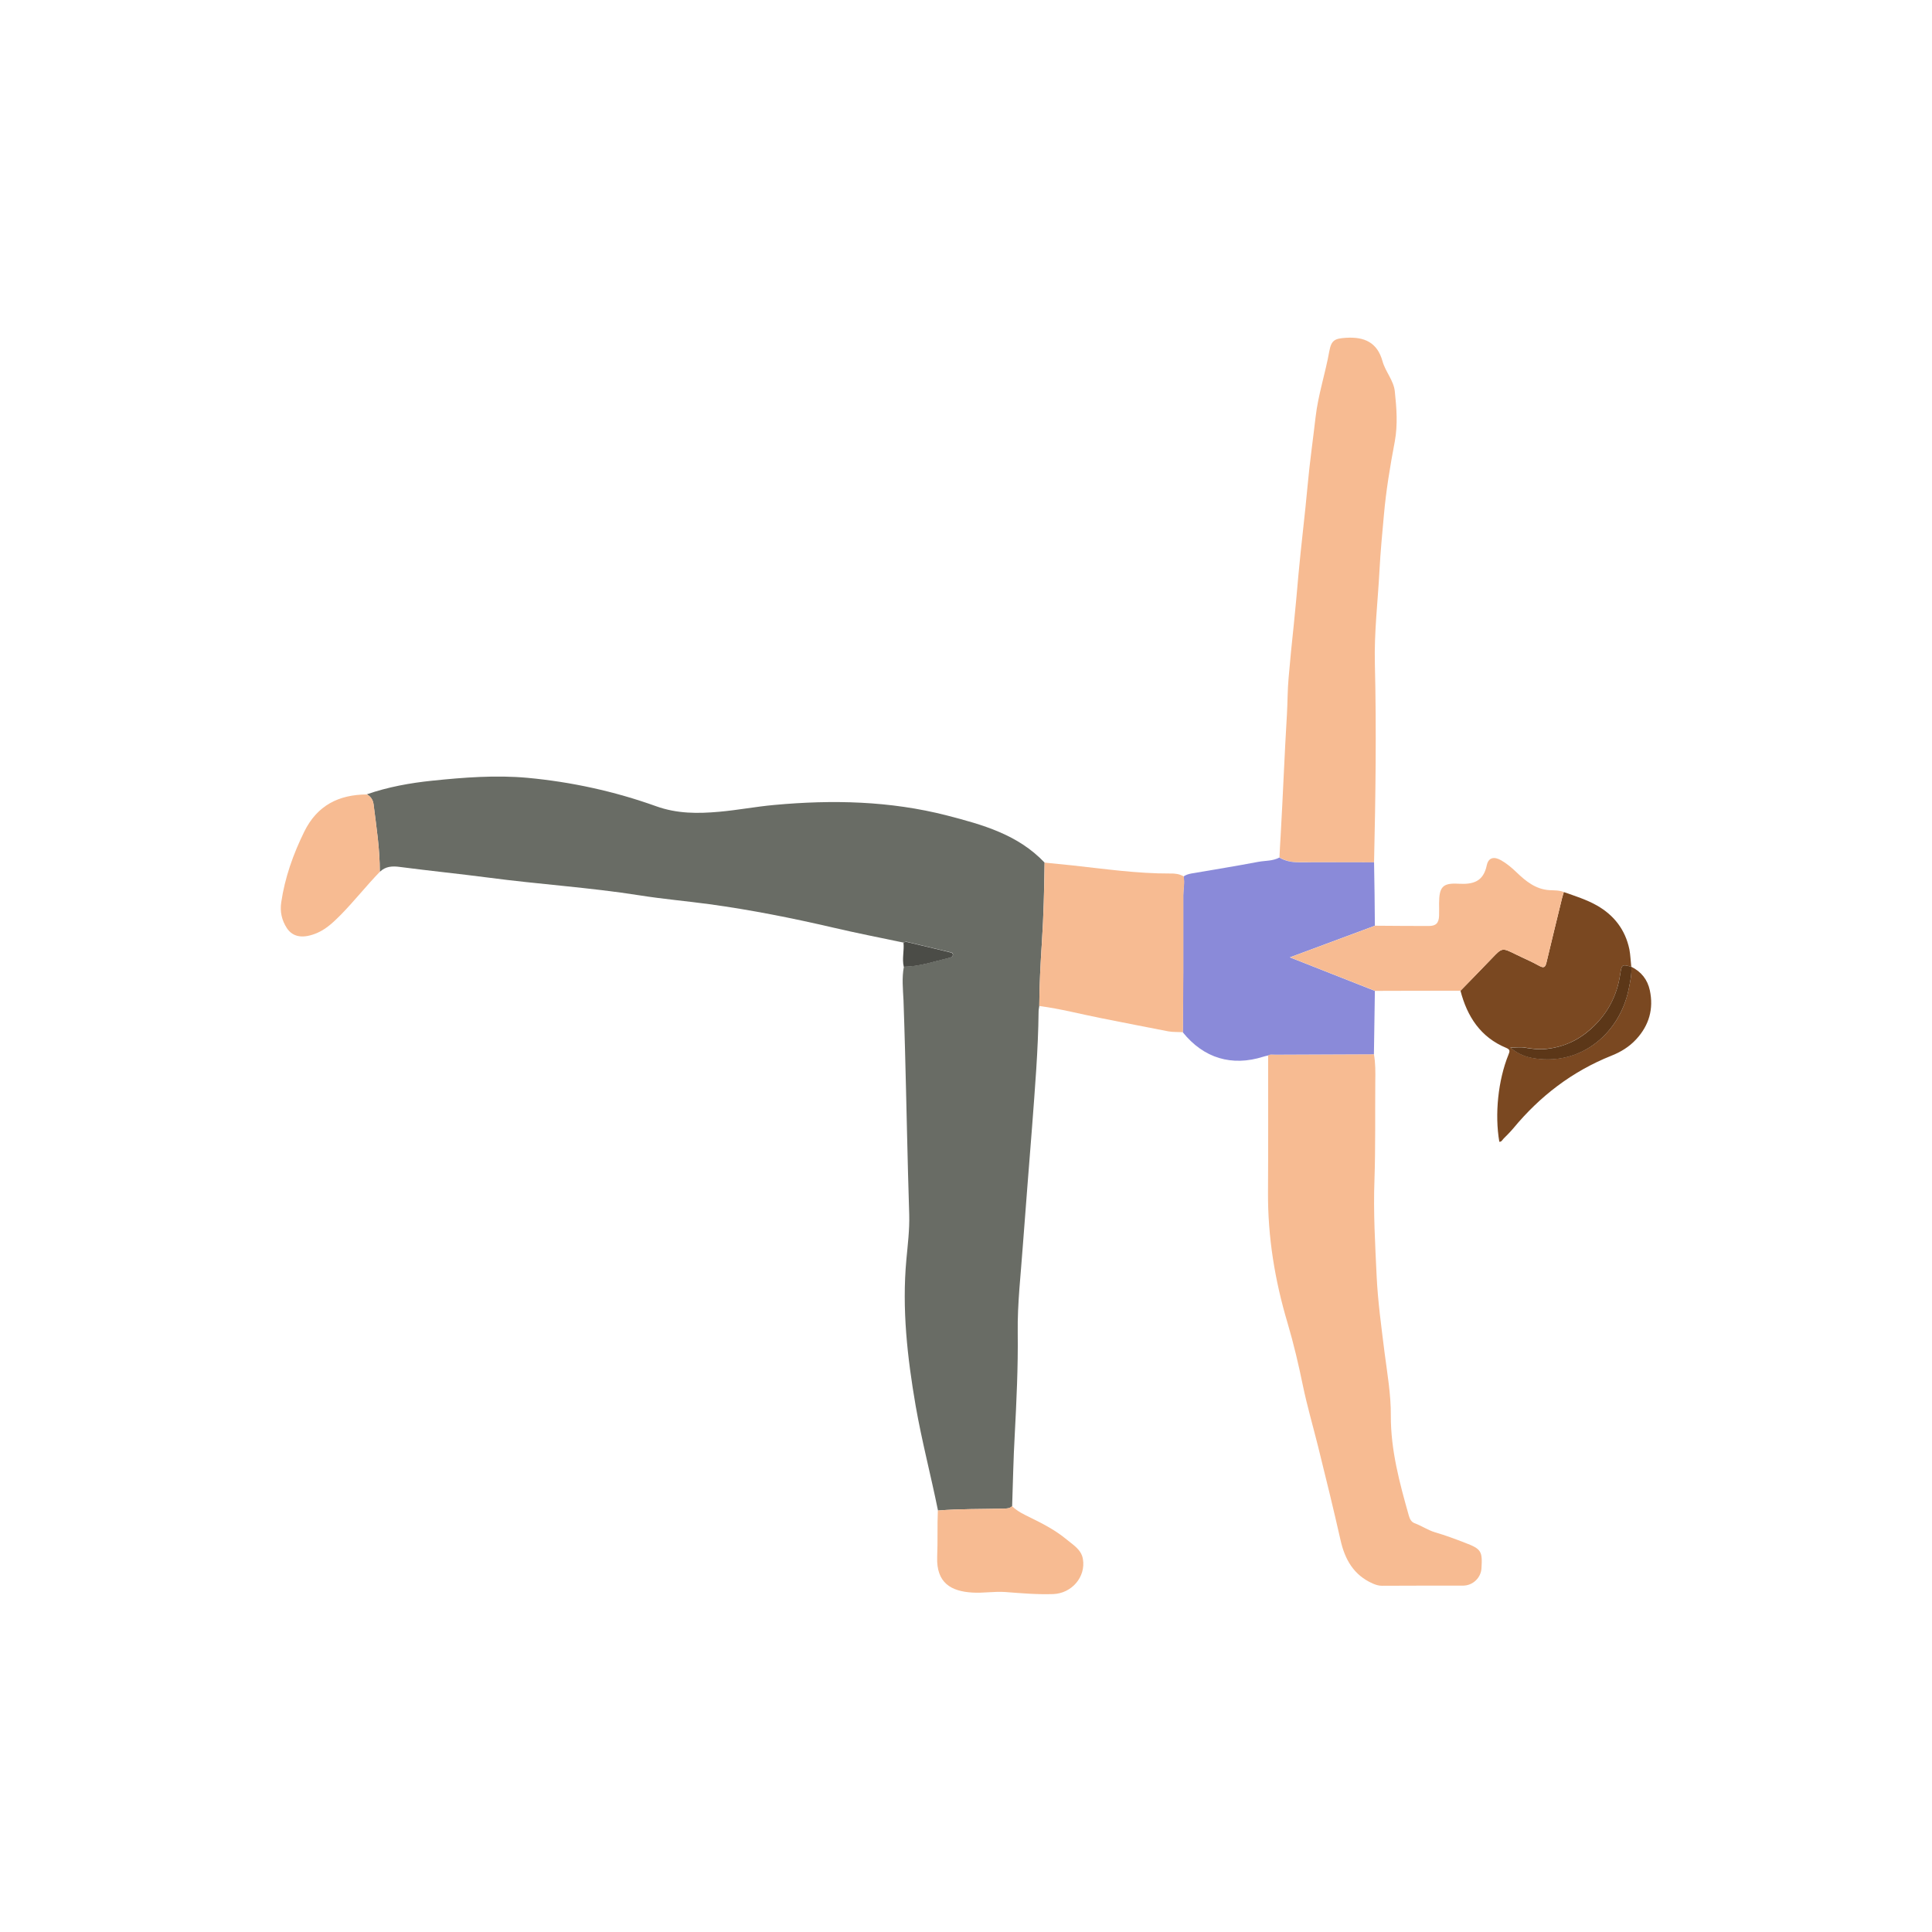
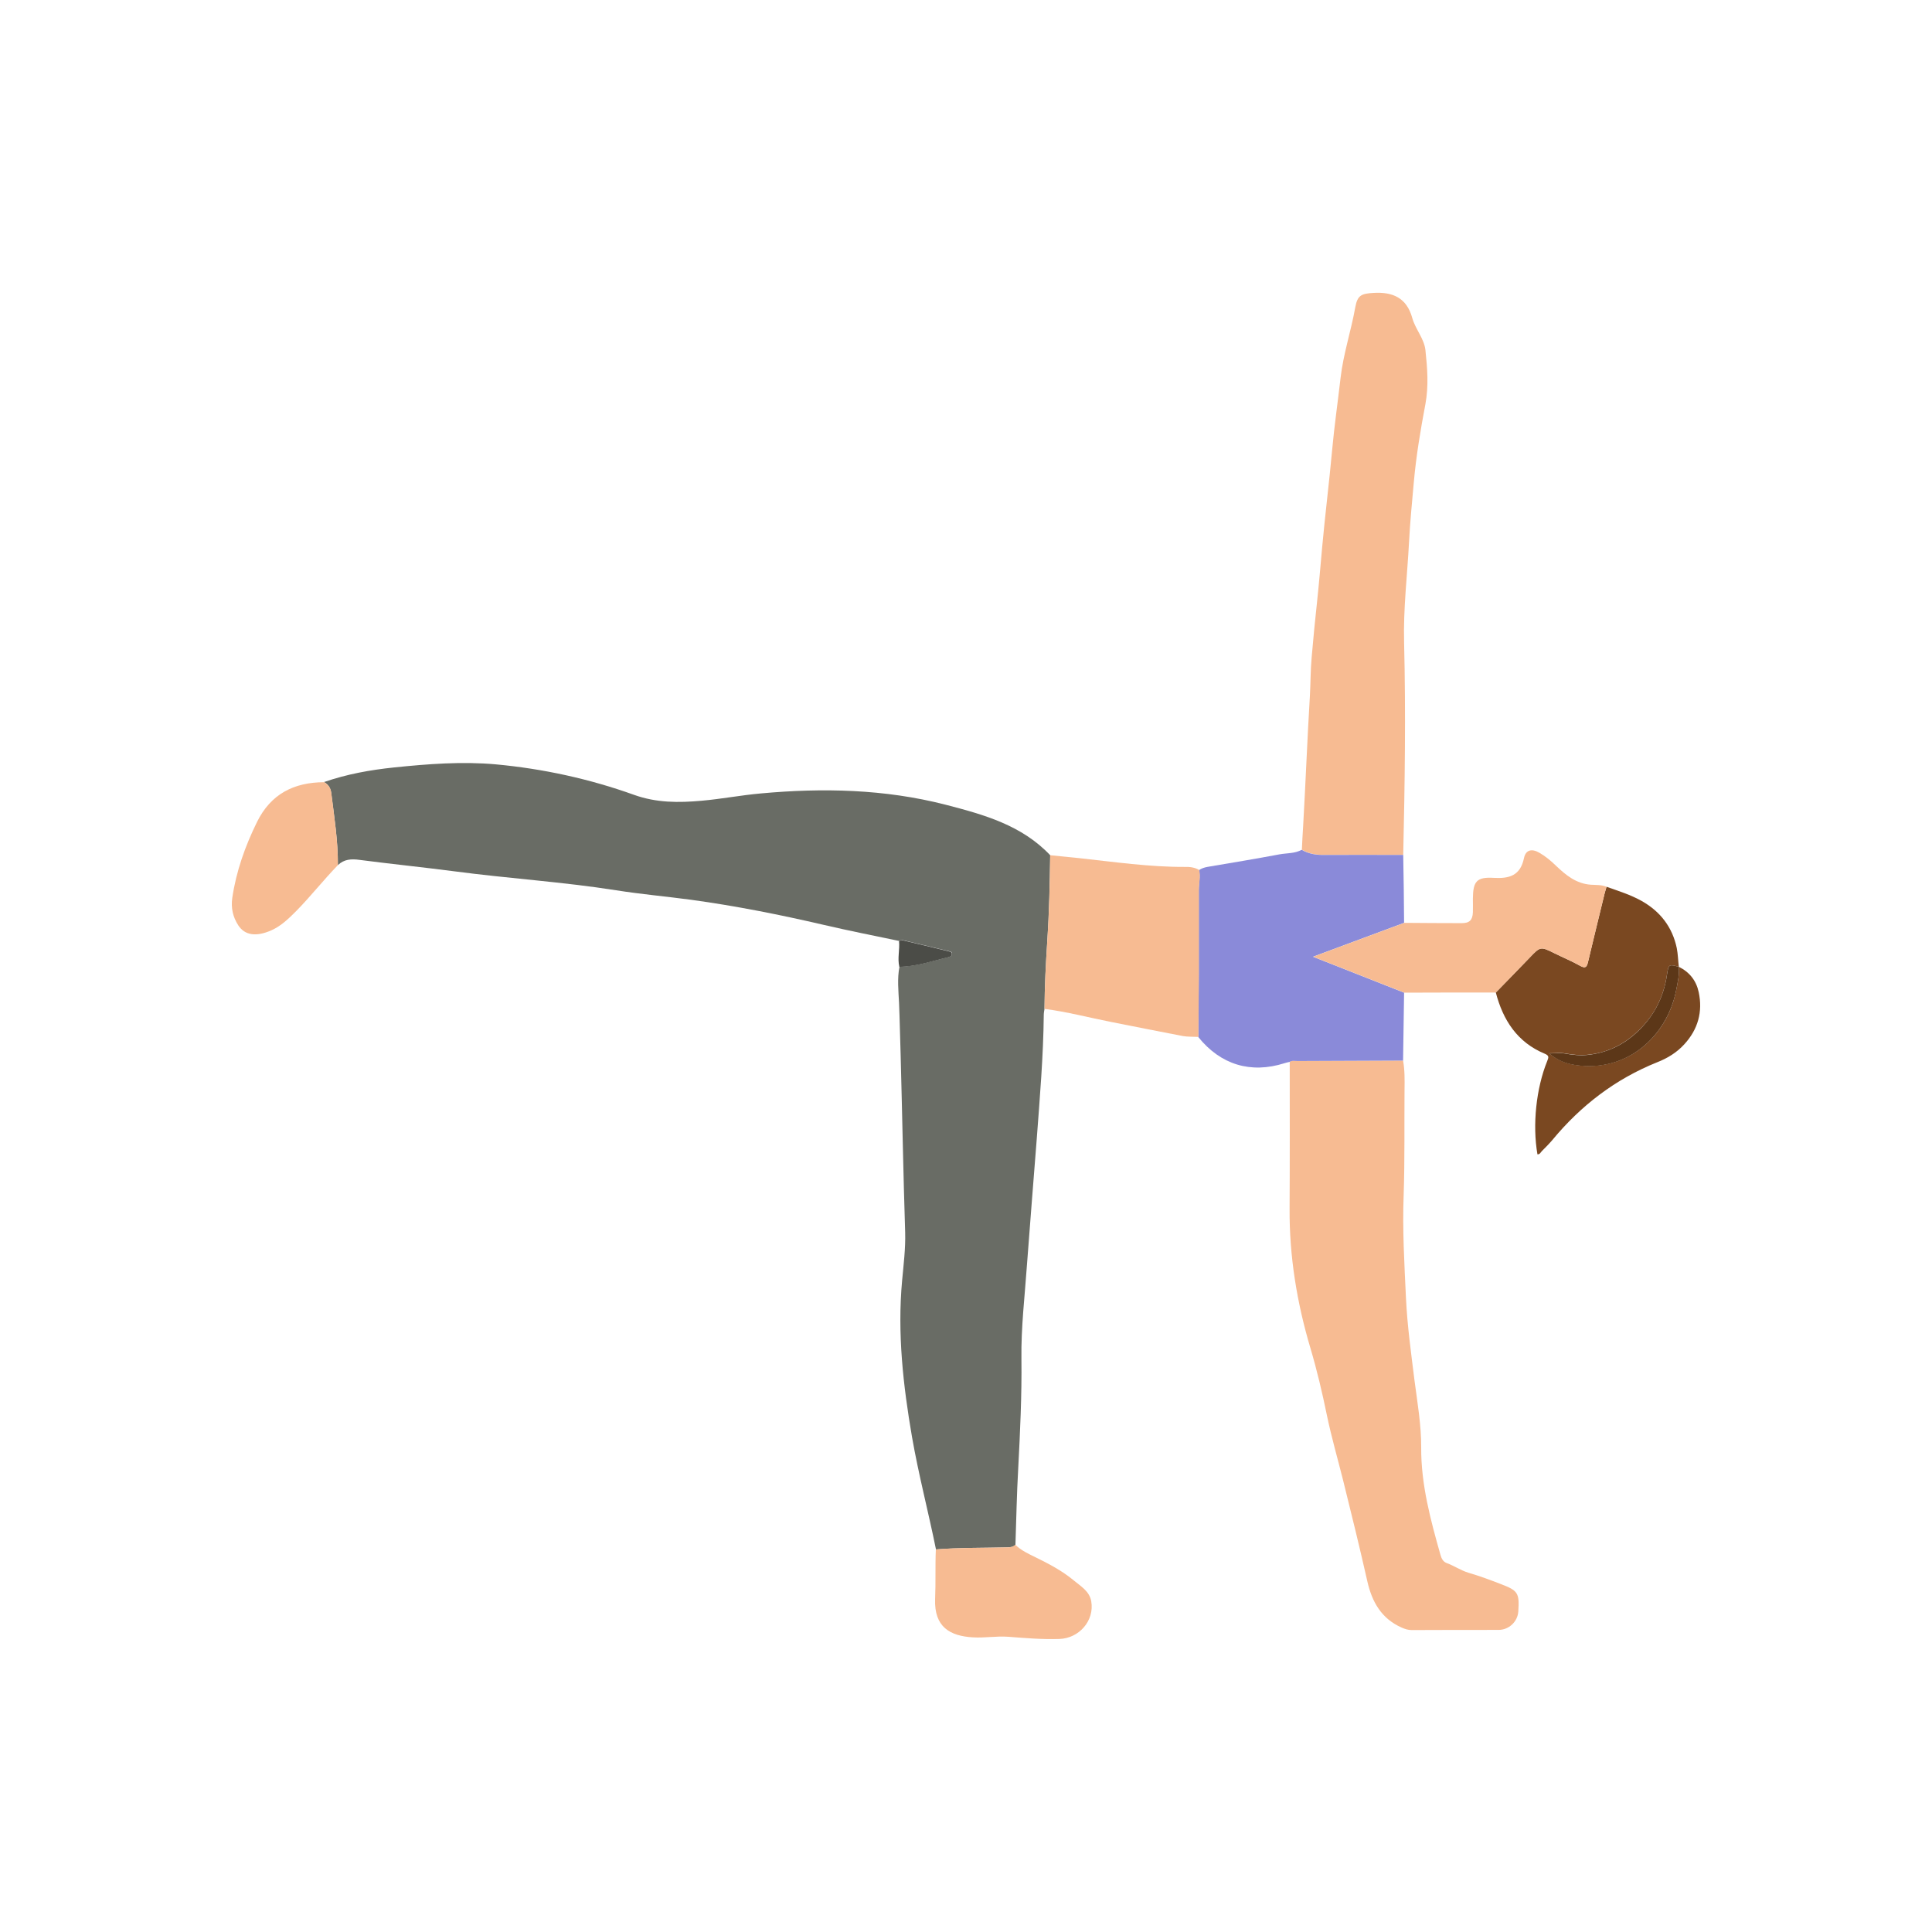
<svg xmlns="http://www.w3.org/2000/svg" width="500" height="500" viewBox="0 0 500 500" fill="none">
-   <path d="M98.285 225.641C99.767 224.194 101.531 224.089 103.542 224.371C111.127 225.359 118.782 226.135 126.367 227.122C139.385 228.851 152.508 229.662 165.491 231.709C171.488 232.661 177.556 233.19 183.588 234.002C194.384 235.483 205.038 237.6 215.656 240.07C221.689 241.481 227.792 242.68 233.86 243.95C234.072 243.88 234.354 243.668 234.53 243.703C238.34 244.621 242.186 245.538 245.996 246.455C246.278 246.526 246.631 246.596 246.631 246.984C246.666 247.549 246.208 247.725 245.819 247.831C241.868 248.748 238.023 250.124 233.931 250.159C233.366 253.052 233.684 255.98 233.825 258.873C234.001 263.071 234.072 267.269 234.213 271.467C234.601 285.755 234.848 300.078 235.306 314.366C235.412 318.282 234.918 322.162 234.566 326.008C233.401 338.743 234.813 351.267 236.965 363.791C238.552 372.893 240.916 381.853 242.75 390.92C248.395 390.461 254.075 390.567 259.754 390.426C260.495 390.391 261.342 390.426 261.942 389.791C262.153 383.652 262.259 377.514 262.612 371.376C263.071 362.556 263.494 353.736 263.388 344.917C263.282 337.297 264.199 329.712 264.729 322.127C265.469 312.002 266.316 301.842 267.092 291.717C267.833 281.769 268.68 271.82 268.786 261.801C268.786 261.307 268.891 260.849 268.962 260.355C268.997 254.887 269.28 249.418 269.632 243.985C270.091 237.071 270.232 230.156 270.338 223.242C263.459 215.974 254.322 213.434 245.043 211.036C230.332 207.261 215.41 206.943 200.416 208.319C195.654 208.742 190.926 209.66 186.128 210.083C180.625 210.577 175.227 210.612 169.759 208.637C159.035 204.791 147.851 202.357 136.492 201.299C128.307 200.558 120.052 201.193 111.868 202.04C106.082 202.639 100.437 203.662 94.934 205.567C95.957 206.132 96.522 207.014 96.663 208.143C97.403 213.999 98.321 219.785 98.285 225.641Z" fill="#696C65" />
-   <path d="M328.194 273.125C328.194 284.944 328.229 296.762 328.159 308.58C328.088 320.116 329.923 331.335 333.204 342.342C334.791 347.704 336.061 353.101 337.19 358.605C338.284 363.861 339.801 369.083 341.106 374.304C343.117 382.383 345.093 390.461 346.927 398.575C348.056 403.585 350.314 407.607 355.217 409.794C356.029 410.147 356.77 410.394 357.652 410.394C364.637 410.358 371.622 410.358 378.642 410.358C381.147 410.358 383.264 408.347 383.405 405.878C383.687 401.433 383.334 400.868 379.171 399.281C376.631 398.293 374.056 397.341 371.41 396.564C369.505 396 367.918 394.871 366.083 394.201C365.236 393.883 364.848 393.107 364.601 392.225C362.203 383.758 359.909 375.292 359.945 366.331C359.98 360.863 359.027 355.465 358.322 350.032C357.511 343.471 356.593 336.909 356.276 330.312C355.888 321.986 355.394 313.66 355.711 305.335C355.994 296.868 355.852 288.401 355.923 279.934C355.958 277.571 355.994 275.172 355.57 272.843C347.068 272.879 338.601 272.914 330.099 272.949C329.499 272.914 328.829 272.737 328.194 273.125Z" fill="#F7BB92" />
-   <path d="M355.606 223.171C355.994 206.061 356.241 188.951 355.817 171.841C355.606 163.657 356.593 155.613 357.017 147.499C357.264 142.772 357.722 138.045 358.146 133.353C358.71 126.932 359.769 120.582 360.968 114.267C361.779 109.857 361.427 105.553 360.968 101.214C360.651 98.427 358.534 96.169 357.793 93.488C356.452 88.62 353.101 87.138 348.409 87.42C345.446 87.597 344.564 88.02 344.034 90.842C343.011 96.593 341.142 102.131 340.471 107.952C339.801 113.808 338.954 119.629 338.425 125.486C337.72 133.282 336.732 141.043 336.026 148.84C335.638 153.144 335.285 157.413 334.827 161.716C334.333 166.303 333.874 170.889 333.486 175.475C333.204 178.544 333.239 181.649 333.063 184.753C332.428 195.196 332.04 205.638 331.44 216.08C331.334 218.021 331.193 219.961 331.123 221.901C332.675 222.819 334.368 223.171 336.167 223.136C342.659 223.136 349.15 223.171 355.606 223.171Z" fill="#F7BB92" />
-   <path d="M355.606 223.171C349.115 223.171 342.623 223.136 336.132 223.171C334.333 223.171 332.64 222.854 331.087 221.937C329.394 222.854 327.489 222.713 325.725 223.03C319.939 224.124 314.118 225.076 308.297 226.064C307.557 226.205 306.886 226.417 306.287 226.84C306.639 228.463 306.216 230.086 306.216 231.709C306.216 238.412 306.216 245.114 306.216 251.817C306.216 256.933 306.145 262.048 306.11 267.163C311.508 273.866 318.775 276.054 326.924 273.478C327.312 273.337 327.736 273.267 328.159 273.161C328.759 272.773 329.464 272.949 330.099 272.949C338.602 272.914 347.068 272.878 355.57 272.843C355.641 267.375 355.747 261.907 355.817 256.439C348.621 253.581 341.389 250.759 333.804 247.76C341.389 244.938 348.585 242.257 355.817 239.576C355.782 234.108 355.712 228.639 355.606 223.171Z" fill="#8A8AD9" />
-   <path d="M422.176 250.195C421.999 248.678 421.964 247.161 421.682 245.679C420.624 240.634 417.731 236.86 413.25 234.32C410.569 232.803 407.606 231.885 404.713 230.862C404.572 231.391 404.395 231.921 404.254 232.45C402.914 237.989 401.538 243.527 400.233 249.066C399.95 250.301 399.598 250.653 398.328 249.948C396.317 248.819 394.165 247.937 392.119 246.914C388.767 245.256 388.732 245.256 386.086 248.043C383.405 250.865 380.653 253.617 377.972 256.404C379.701 263.071 383.158 268.434 389.79 271.185C390.884 271.644 390.743 272.067 390.39 272.949C387.709 279.546 386.792 288.401 388.026 295.492C388.626 295.527 388.802 294.998 389.12 294.681C389.967 293.834 390.849 292.952 391.625 292.035C398.539 283.674 406.865 277.289 416.99 273.232C419.424 272.279 421.682 270.903 423.481 268.928C426.797 265.329 427.997 261.061 426.974 256.298C426.374 253.511 424.751 251.465 422.176 250.195C422.352 252.206 421.858 254.181 421.47 256.122C419.248 266.987 409.687 275.736 397.234 273.902C395.082 273.584 392.965 272.879 390.849 271.08C392.436 271.08 393.6 270.903 394.694 271.115C396.528 271.432 398.328 271.644 400.233 271.432C404.642 270.974 408.382 269.245 411.663 266.317C415.967 262.507 418.507 257.744 419.318 252.029C419.706 249.525 419.812 249.56 422.176 250.195Z" fill="#7A4821" />
-   <path d="M306.145 267.128C306.18 262.013 306.216 256.897 306.251 251.782C306.251 245.079 306.251 238.376 306.251 231.673C306.251 230.05 306.674 228.428 306.322 226.805C305.228 226.17 304.064 226.029 302.829 226.064C294.292 226.099 285.825 224.865 277.358 223.947C275.03 223.7 272.666 223.489 270.338 223.242C270.267 230.156 270.091 237.071 269.632 243.985C269.279 249.454 268.997 254.886 268.962 260.355C274.43 261.06 279.722 262.471 285.119 263.53C290.87 264.658 296.62 265.823 302.37 266.916C303.57 267.128 304.875 267.057 306.145 267.128Z" fill="#F7BB92" />
-   <path d="M377.972 256.404C380.688 253.617 383.405 250.865 386.086 248.043C388.732 245.256 388.767 245.256 392.119 246.914C394.2 247.937 396.317 248.819 398.328 249.948C399.562 250.618 399.915 250.3 400.233 249.066C401.538 243.527 402.914 237.988 404.254 232.45C404.395 231.92 404.536 231.391 404.713 230.862C403.513 230.368 402.208 230.439 400.938 230.368C397.41 230.121 394.906 228.075 392.507 225.782C391.272 224.583 389.967 223.489 388.485 222.642C386.65 221.584 385.204 221.937 384.781 223.912C383.899 228.181 381.253 228.922 377.443 228.71C373.35 228.463 372.468 229.557 372.433 233.72C372.433 234.813 372.468 235.907 372.433 237.001C372.363 238.906 371.622 239.646 369.752 239.646C365.131 239.646 360.509 239.611 355.888 239.576C348.691 242.257 341.459 244.938 333.874 247.76C341.459 250.759 348.656 253.581 355.888 256.439C363.226 256.404 370.599 256.404 377.972 256.404Z" fill="#F7BB92" />
-   <path d="M261.906 389.791C261.307 390.426 260.46 390.426 259.719 390.426C254.039 390.567 248.36 390.461 242.715 390.92C242.539 394.906 242.715 398.928 242.539 402.915C242.292 409.688 246.172 411.84 251.676 412.157C254.533 412.334 257.32 411.805 260.213 412.016C264.305 412.334 268.468 412.687 272.596 412.546C277.323 412.369 281.063 408.136 280.251 403.444C279.828 401.01 277.711 399.81 276.018 398.399C273.266 396.106 270.056 394.412 266.81 392.825C265.081 391.978 263.318 391.167 261.906 389.791Z" fill="#F7BB92" />
-   <path d="M98.285 225.641C98.32 219.749 97.403 213.964 96.698 208.178C96.556 207.049 95.992 206.167 94.969 205.603C87.666 205.638 82.092 208.425 78.741 215.234C75.883 221.054 73.731 227.087 72.779 233.543C72.426 235.942 72.92 238.164 74.225 240.175C75.813 242.61 78.564 242.998 82.234 241.375C84.597 240.316 86.396 238.553 88.231 236.718C91.723 233.155 94.793 229.239 98.285 225.641Z" fill="#F7BB92" />
-   <path d="M233.896 250.194C238.023 250.159 241.868 248.783 245.784 247.866C246.172 247.76 246.631 247.584 246.596 247.019C246.56 246.631 246.243 246.561 245.961 246.49C242.151 245.573 238.305 244.62 234.495 243.738C234.284 243.703 234.037 243.88 233.825 243.985C234.037 246.032 233.402 248.113 233.896 250.194Z" fill="#4B4C47" />
-   <path d="M422.176 250.195C419.812 249.56 419.707 249.524 419.319 252.064C418.507 257.779 415.932 262.542 411.663 266.352C408.418 269.245 404.643 270.974 400.233 271.467C398.328 271.679 396.529 271.467 394.694 271.15C393.601 270.938 392.436 271.115 390.849 271.115C392.966 272.914 395.047 273.619 397.234 273.937C409.688 275.771 419.213 266.987 421.471 256.157C421.859 254.181 422.352 252.205 422.176 250.195Z" fill="#5C3718" />
+   <path d="M87.444 223.901C89.031 222.351 90.921 222.238 93.076 222.54C101.203 223.599 109.405 224.43 117.532 225.489C131.48 227.341 145.541 228.21 159.451 230.403C165.877 231.423 172.379 231.99 178.842 232.86C190.409 234.447 201.824 236.715 213.202 239.361C219.666 240.873 226.205 242.158 232.707 243.519C232.933 243.443 233.236 243.217 233.425 243.254C237.507 244.237 241.627 245.22 245.709 246.203C246.012 246.278 246.39 246.354 246.39 246.77C246.428 247.375 245.936 247.564 245.52 247.677C241.287 248.66 237.167 250.134 232.782 250.172C232.177 253.271 232.518 256.409 232.669 259.508C232.858 264.006 232.933 268.504 233.085 273.002C233.5 288.311 233.765 303.658 234.256 318.966C234.37 323.162 233.84 327.32 233.463 331.44C232.215 345.086 233.727 358.505 236.033 371.923C237.734 381.675 240.266 391.277 242.232 400.991C248.28 400.5 254.366 400.613 260.451 400.462C261.245 400.424 262.152 400.462 262.795 399.781C263.022 393.204 263.135 386.627 263.513 380.05C264.004 370.6 264.458 361.15 264.345 351.701C264.231 343.536 265.214 335.409 265.781 327.282C266.575 316.434 267.482 305.548 268.313 294.699C269.107 284.04 270.014 273.38 270.128 262.645C270.128 262.116 270.241 261.625 270.317 261.096C270.355 255.237 270.657 249.378 271.035 243.557C271.526 236.148 271.678 228.739 271.791 221.331C264.42 213.544 254.63 210.823 244.689 208.252C228.927 204.208 212.937 203.868 196.873 205.342C191.77 205.795 186.705 206.778 181.564 207.232C175.667 207.761 169.884 207.799 164.025 205.682C152.534 201.562 140.552 198.954 128.38 197.82C119.611 197.026 110.766 197.706 101.997 198.613C95.797 199.256 89.749 200.352 83.853 202.393C84.949 202.998 85.554 203.943 85.705 205.153C86.499 211.427 87.482 217.626 87.444 223.901Z" fill="#696C65" />
+   <path d="M333.782 274.779C333.782 287.442 333.82 300.105 333.744 312.768C333.668 325.128 335.634 337.148 339.149 348.942C340.85 354.687 342.211 360.471 343.421 366.367C344.592 371.999 346.218 377.594 347.616 383.188C349.771 391.844 351.888 400.5 353.853 409.194C355.063 414.561 357.482 418.87 362.736 421.214C363.605 421.592 364.399 421.857 365.344 421.857C372.828 421.819 380.313 421.819 387.835 421.819C390.518 421.819 392.786 419.664 392.938 417.018C393.24 412.256 392.862 411.651 388.402 409.95C385.68 408.891 382.921 407.871 380.086 407.039C378.045 406.434 376.344 405.225 374.378 404.507C373.471 404.167 373.055 403.335 372.791 402.39C370.22 393.318 367.763 384.246 367.801 374.645C367.839 368.786 366.818 363.003 366.062 357.182C365.193 350.151 364.21 343.121 363.87 336.052C363.454 327.131 362.925 318.211 363.265 309.29C363.568 300.218 363.416 291.147 363.492 282.075C363.53 279.542 363.568 276.972 363.114 274.477C354.004 274.515 344.933 274.553 335.823 274.59C335.18 274.553 334.462 274.364 333.782 274.779Z" fill="#F7BB92" />
+   <path d="M363.153 221.255C363.568 202.923 363.833 184.59 363.379 166.257C363.153 157.488 364.211 148.87 364.665 140.176C364.929 135.111 365.421 130.046 365.874 125.018C366.479 118.139 367.613 111.335 368.898 104.569C369.768 99.844 369.39 95.232 368.898 90.583C368.558 87.597 366.29 85.178 365.496 82.305C364.06 77.089 360.469 75.501 355.442 75.803C352.266 75.993 351.322 76.446 350.755 79.47C349.658 85.631 347.655 91.566 346.937 97.803C346.219 104.077 345.311 110.314 344.744 116.589C343.988 124.943 342.93 133.258 342.174 141.612C341.758 146.224 341.38 150.797 340.889 155.409C340.36 160.323 339.868 165.237 339.453 170.151C339.15 173.439 339.188 176.765 338.999 180.092C338.319 191.28 337.903 202.469 337.26 213.658C337.147 215.737 336.996 217.816 336.92 219.894C338.583 220.877 340.398 221.255 342.325 221.217C349.28 221.217 356.235 221.255 363.153 221.255Z" fill="#F7BB92" />
+   <path d="M363.152 221.256C356.197 221.256 349.242 221.218 342.287 221.256C340.359 221.256 338.545 220.915 336.882 219.933C335.067 220.915 333.026 220.764 331.136 221.104C324.937 222.276 318.7 223.297 312.463 224.355C311.669 224.506 310.951 224.733 310.309 225.187C310.687 226.925 310.233 228.664 310.233 230.403C310.233 237.585 310.233 244.767 310.233 251.949C310.233 257.43 310.157 262.91 310.12 268.391C315.903 275.573 323.69 277.917 332.421 275.157C332.837 275.006 333.291 274.931 333.744 274.817C334.387 274.401 335.143 274.59 335.823 274.59C344.933 274.553 354.005 274.515 363.114 274.477C363.19 268.618 363.303 262.759 363.379 256.9C355.668 253.839 347.919 250.815 339.792 247.602C347.919 244.578 355.63 241.705 363.379 238.832C363.341 232.973 363.266 227.114 363.152 221.256Z" fill="#8A8AD9" />
+   <path d="M434.479 250.21C434.29 248.585 434.253 246.959 433.95 245.372C432.816 239.967 429.717 235.922 424.916 233.2C422.043 231.575 418.868 230.592 415.769 229.496C415.618 230.063 415.429 230.63 415.277 231.197C413.841 237.132 412.367 243.066 410.968 249.001C410.666 250.324 410.288 250.702 408.927 249.946C406.773 248.736 404.467 247.791 402.274 246.695C398.684 244.918 398.646 244.918 395.811 247.904C392.938 250.928 389.99 253.877 387.117 256.863C388.969 264.007 392.673 269.752 399.78 272.701C400.951 273.192 400.8 273.646 400.422 274.591C397.55 281.659 396.567 291.147 397.89 298.744C398.532 298.782 398.721 298.215 399.061 297.875C399.969 296.968 400.914 296.023 401.745 295.04C409.154 286.082 418.075 279.24 428.923 274.893C431.531 273.872 433.95 272.398 435.878 270.282C439.431 266.426 440.716 261.852 439.62 256.749C438.978 253.763 437.239 251.571 434.479 250.21C434.668 252.365 434.139 254.481 433.723 256.56C431.342 268.203 421.099 277.577 407.755 275.611C405.45 275.271 403.182 274.515 400.914 272.587C402.615 272.587 403.862 272.398 405.034 272.625C406.999 272.965 408.927 273.192 410.968 272.965C415.693 272.474 419.7 270.622 423.215 267.484C427.827 263.402 430.548 258.299 431.418 252.176C431.834 249.492 431.947 249.53 434.479 250.21Z" fill="#7A4821" />
+   <path d="M310.158 268.353C310.195 262.873 310.233 257.392 310.271 251.911C310.271 244.729 310.271 237.547 310.271 230.365C310.271 228.626 310.725 226.888 310.347 225.149C309.175 224.468 307.927 224.317 306.605 224.355C297.457 224.393 288.385 223.07 279.313 222.087C276.819 221.822 274.286 221.596 271.791 221.331C271.716 228.74 271.527 236.148 271.035 243.557C270.657 249.416 270.355 255.237 270.317 261.096C276.176 261.852 281.846 263.364 287.629 264.498C293.791 265.707 299.952 266.955 306.113 268.127C307.398 268.353 308.797 268.278 310.158 268.353Z" fill="#F7BB92" />
+   <path d="M387.117 256.862C390.027 253.876 392.938 250.928 395.811 247.904C398.645 244.918 398.683 244.918 402.274 246.694C404.504 247.791 406.772 248.735 408.927 249.945C410.25 250.663 410.628 250.323 410.968 249C412.367 243.066 413.841 237.131 415.277 231.197C415.428 230.63 415.58 230.063 415.769 229.496C414.483 228.966 413.085 229.042 411.724 228.966C407.944 228.702 405.26 226.509 402.69 224.053C401.367 222.767 399.968 221.596 398.381 220.688C396.415 219.554 394.866 219.932 394.412 222.049C393.467 226.623 390.632 227.417 386.55 227.19C382.165 226.925 381.22 228.097 381.182 232.557C381.182 233.729 381.22 234.901 381.182 236.073C381.107 238.114 380.313 238.908 378.309 238.908C373.358 238.908 368.406 238.87 363.454 238.832C355.743 241.705 347.994 244.578 339.868 247.602C347.994 250.814 355.705 253.838 363.454 256.9C371.317 256.862 379.217 256.862 387.117 256.862Z" fill="#F7BB92" />
+   <path d="M262.757 399.782C262.115 400.462 261.208 400.462 260.414 400.462C254.328 400.613 248.243 400.5 242.195 400.991C242.006 405.263 242.195 409.572 242.006 413.843C241.741 421.101 245.899 423.406 251.796 423.747C254.857 423.936 257.844 423.369 260.943 423.595C265.328 423.935 269.788 424.313 274.211 424.162C279.276 423.973 283.282 419.437 282.413 414.41C281.96 411.802 279.692 410.517 277.877 409.005C274.929 406.548 271.489 404.733 268.012 403.032C266.159 402.125 264.269 401.256 262.757 399.782Z" fill="#F7BB92" />
+   <path d="M87.444 223.901C87.482 217.589 86.499 211.39 85.743 205.19C85.592 203.981 84.987 203.036 83.891 202.431C76.067 202.469 70.094 205.455 66.503 212.75C63.442 218.987 61.136 225.451 60.115 232.368C59.737 234.939 60.267 237.32 61.665 239.474C63.366 242.083 66.314 242.498 70.246 240.76C72.778 239.626 74.706 237.736 76.671 235.77C80.414 231.952 83.702 227.757 87.444 223.901Z" fill="#F7BB92" />
+   <path d="M232.745 250.21C237.167 250.172 241.287 248.698 245.483 247.715C245.899 247.602 246.39 247.413 246.352 246.808C246.315 246.392 245.974 246.316 245.672 246.241C241.59 245.258 237.47 244.237 233.387 243.293C233.16 243.255 232.896 243.444 232.669 243.557C232.896 245.749 232.215 247.98 232.745 250.21Z" fill="#4B4C47" />
+   <path d="M434.48 250.21C431.948 249.529 431.834 249.492 431.418 252.213C430.549 258.337 427.79 263.439 423.216 267.522C419.738 270.621 415.694 272.474 410.969 273.003C408.928 273.23 407 273.003 405.034 272.663C403.863 272.436 402.615 272.625 400.914 272.625C403.182 274.552 405.412 275.308 407.756 275.649C421.099 277.614 431.305 268.202 433.724 256.598C434.14 254.481 434.669 252.364 434.48 250.21Z" fill="#5C3718" />
</svg>
